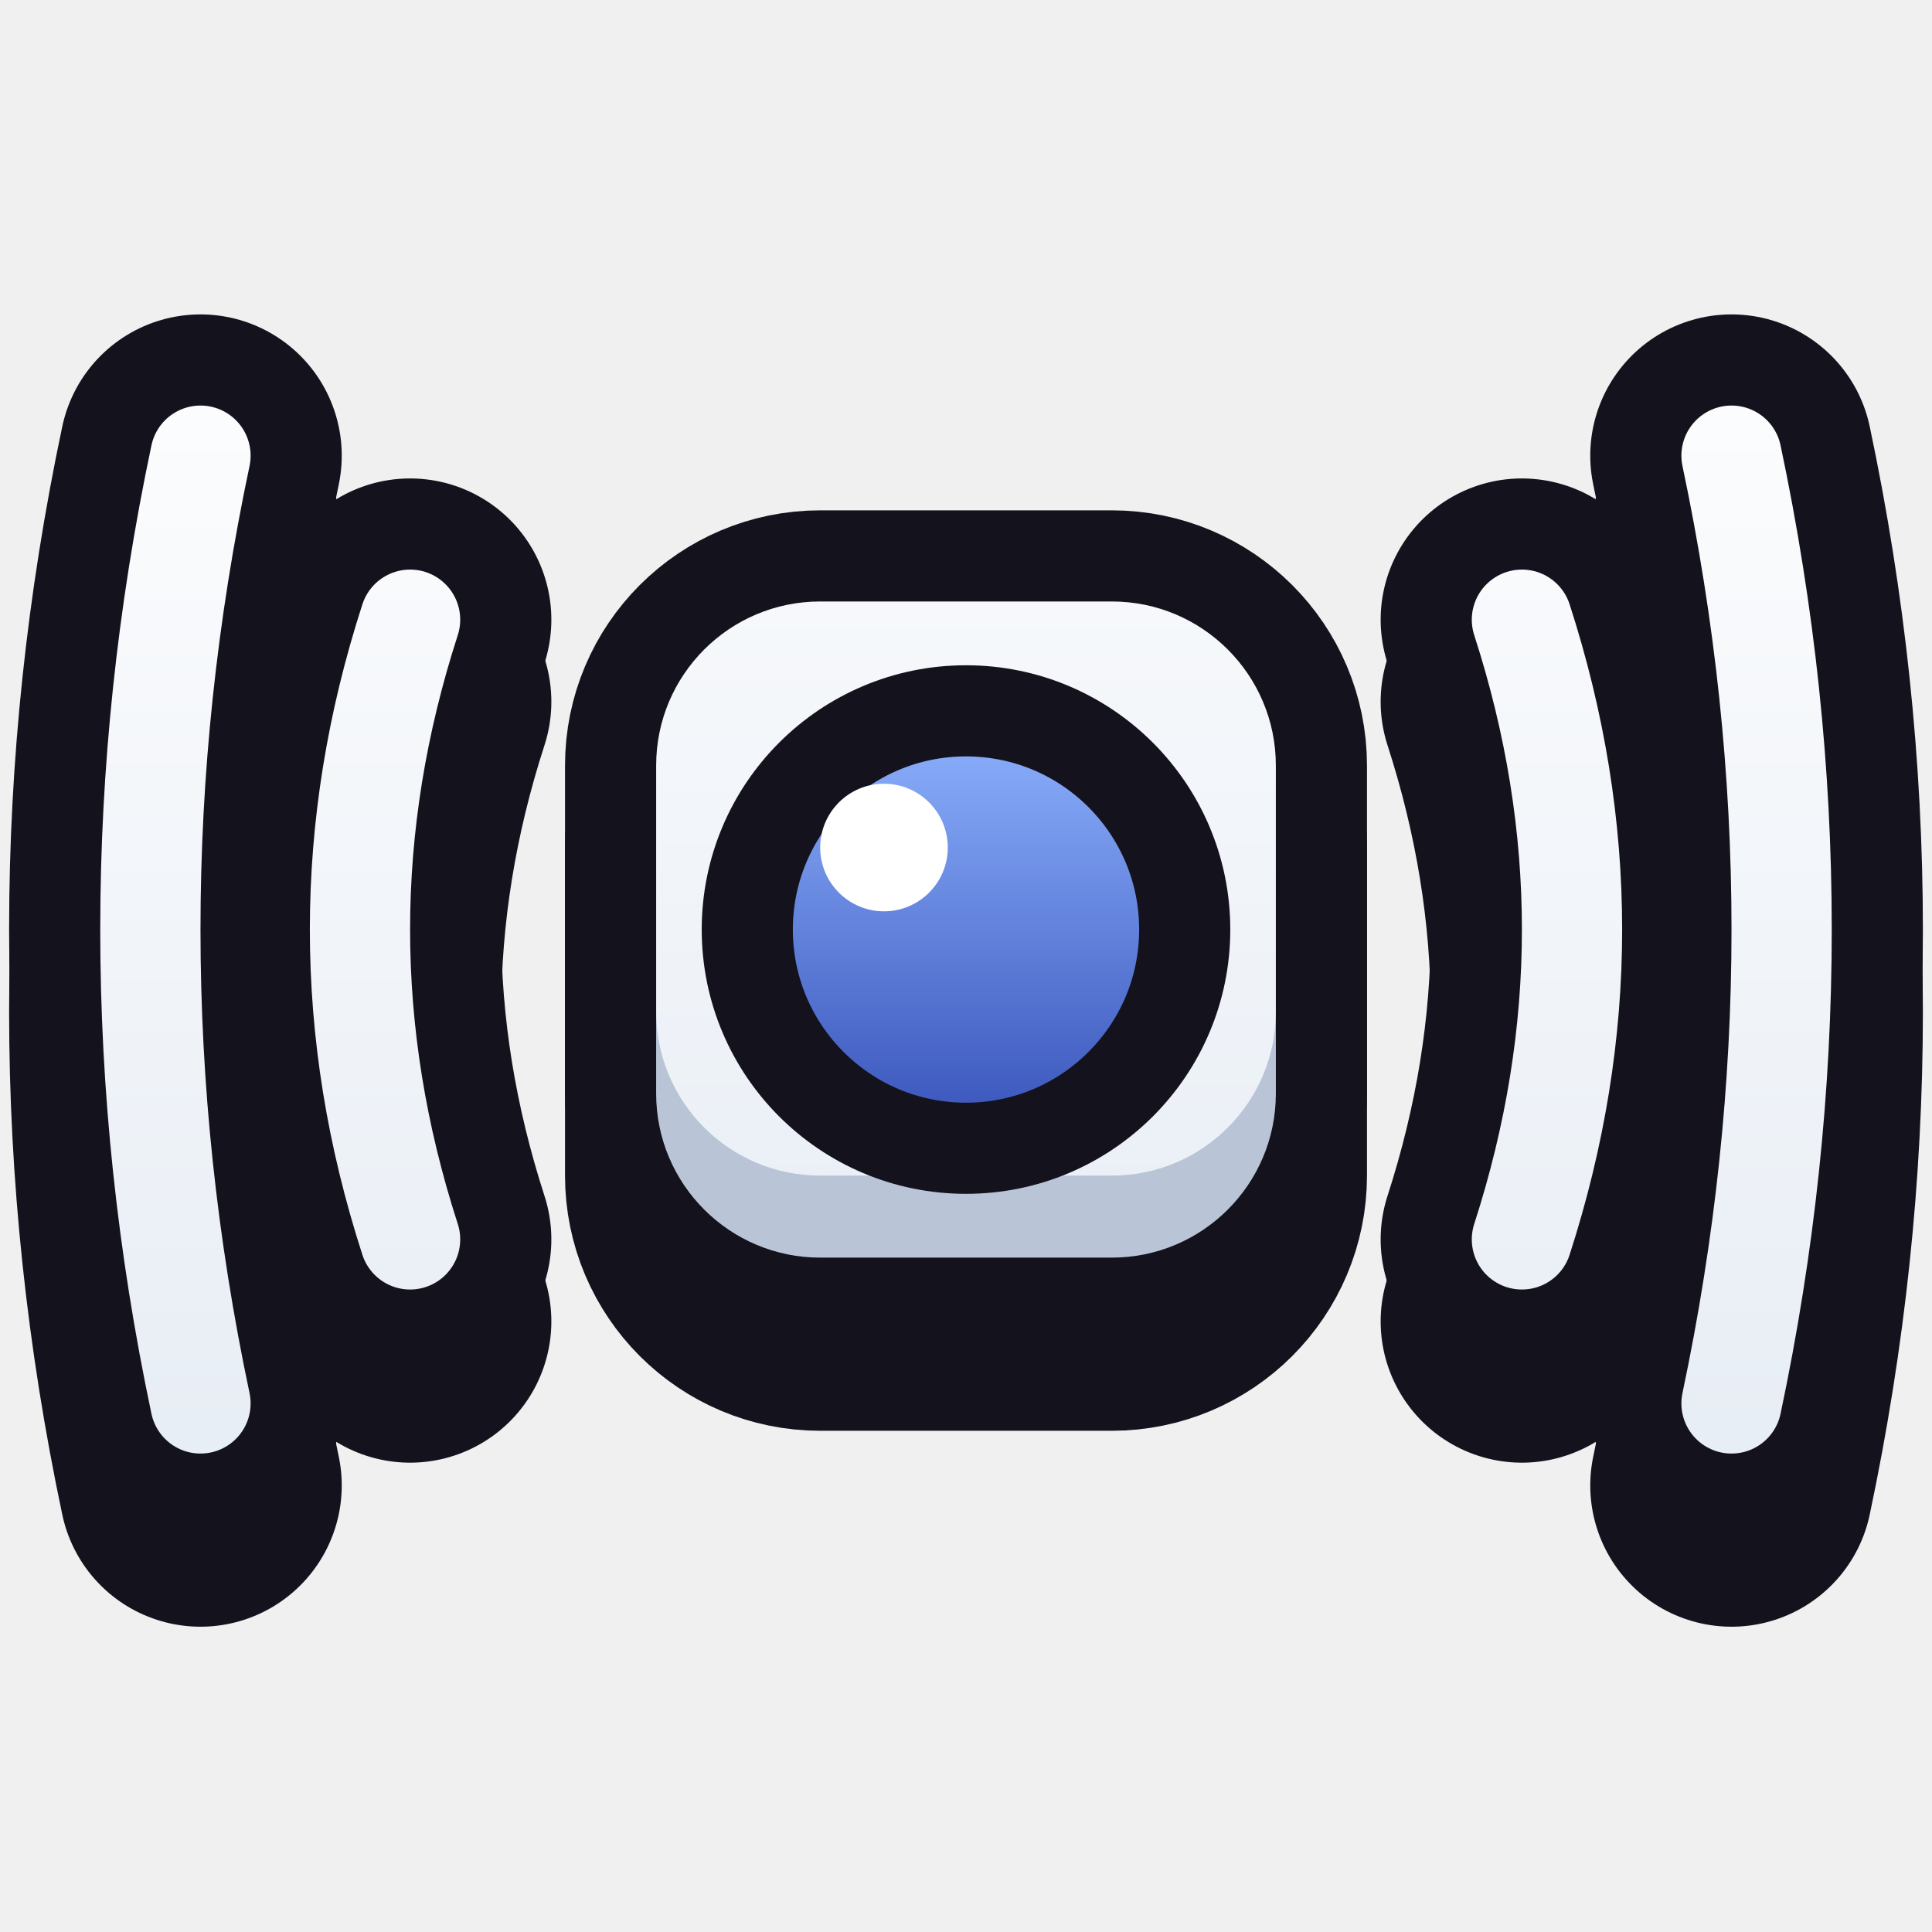
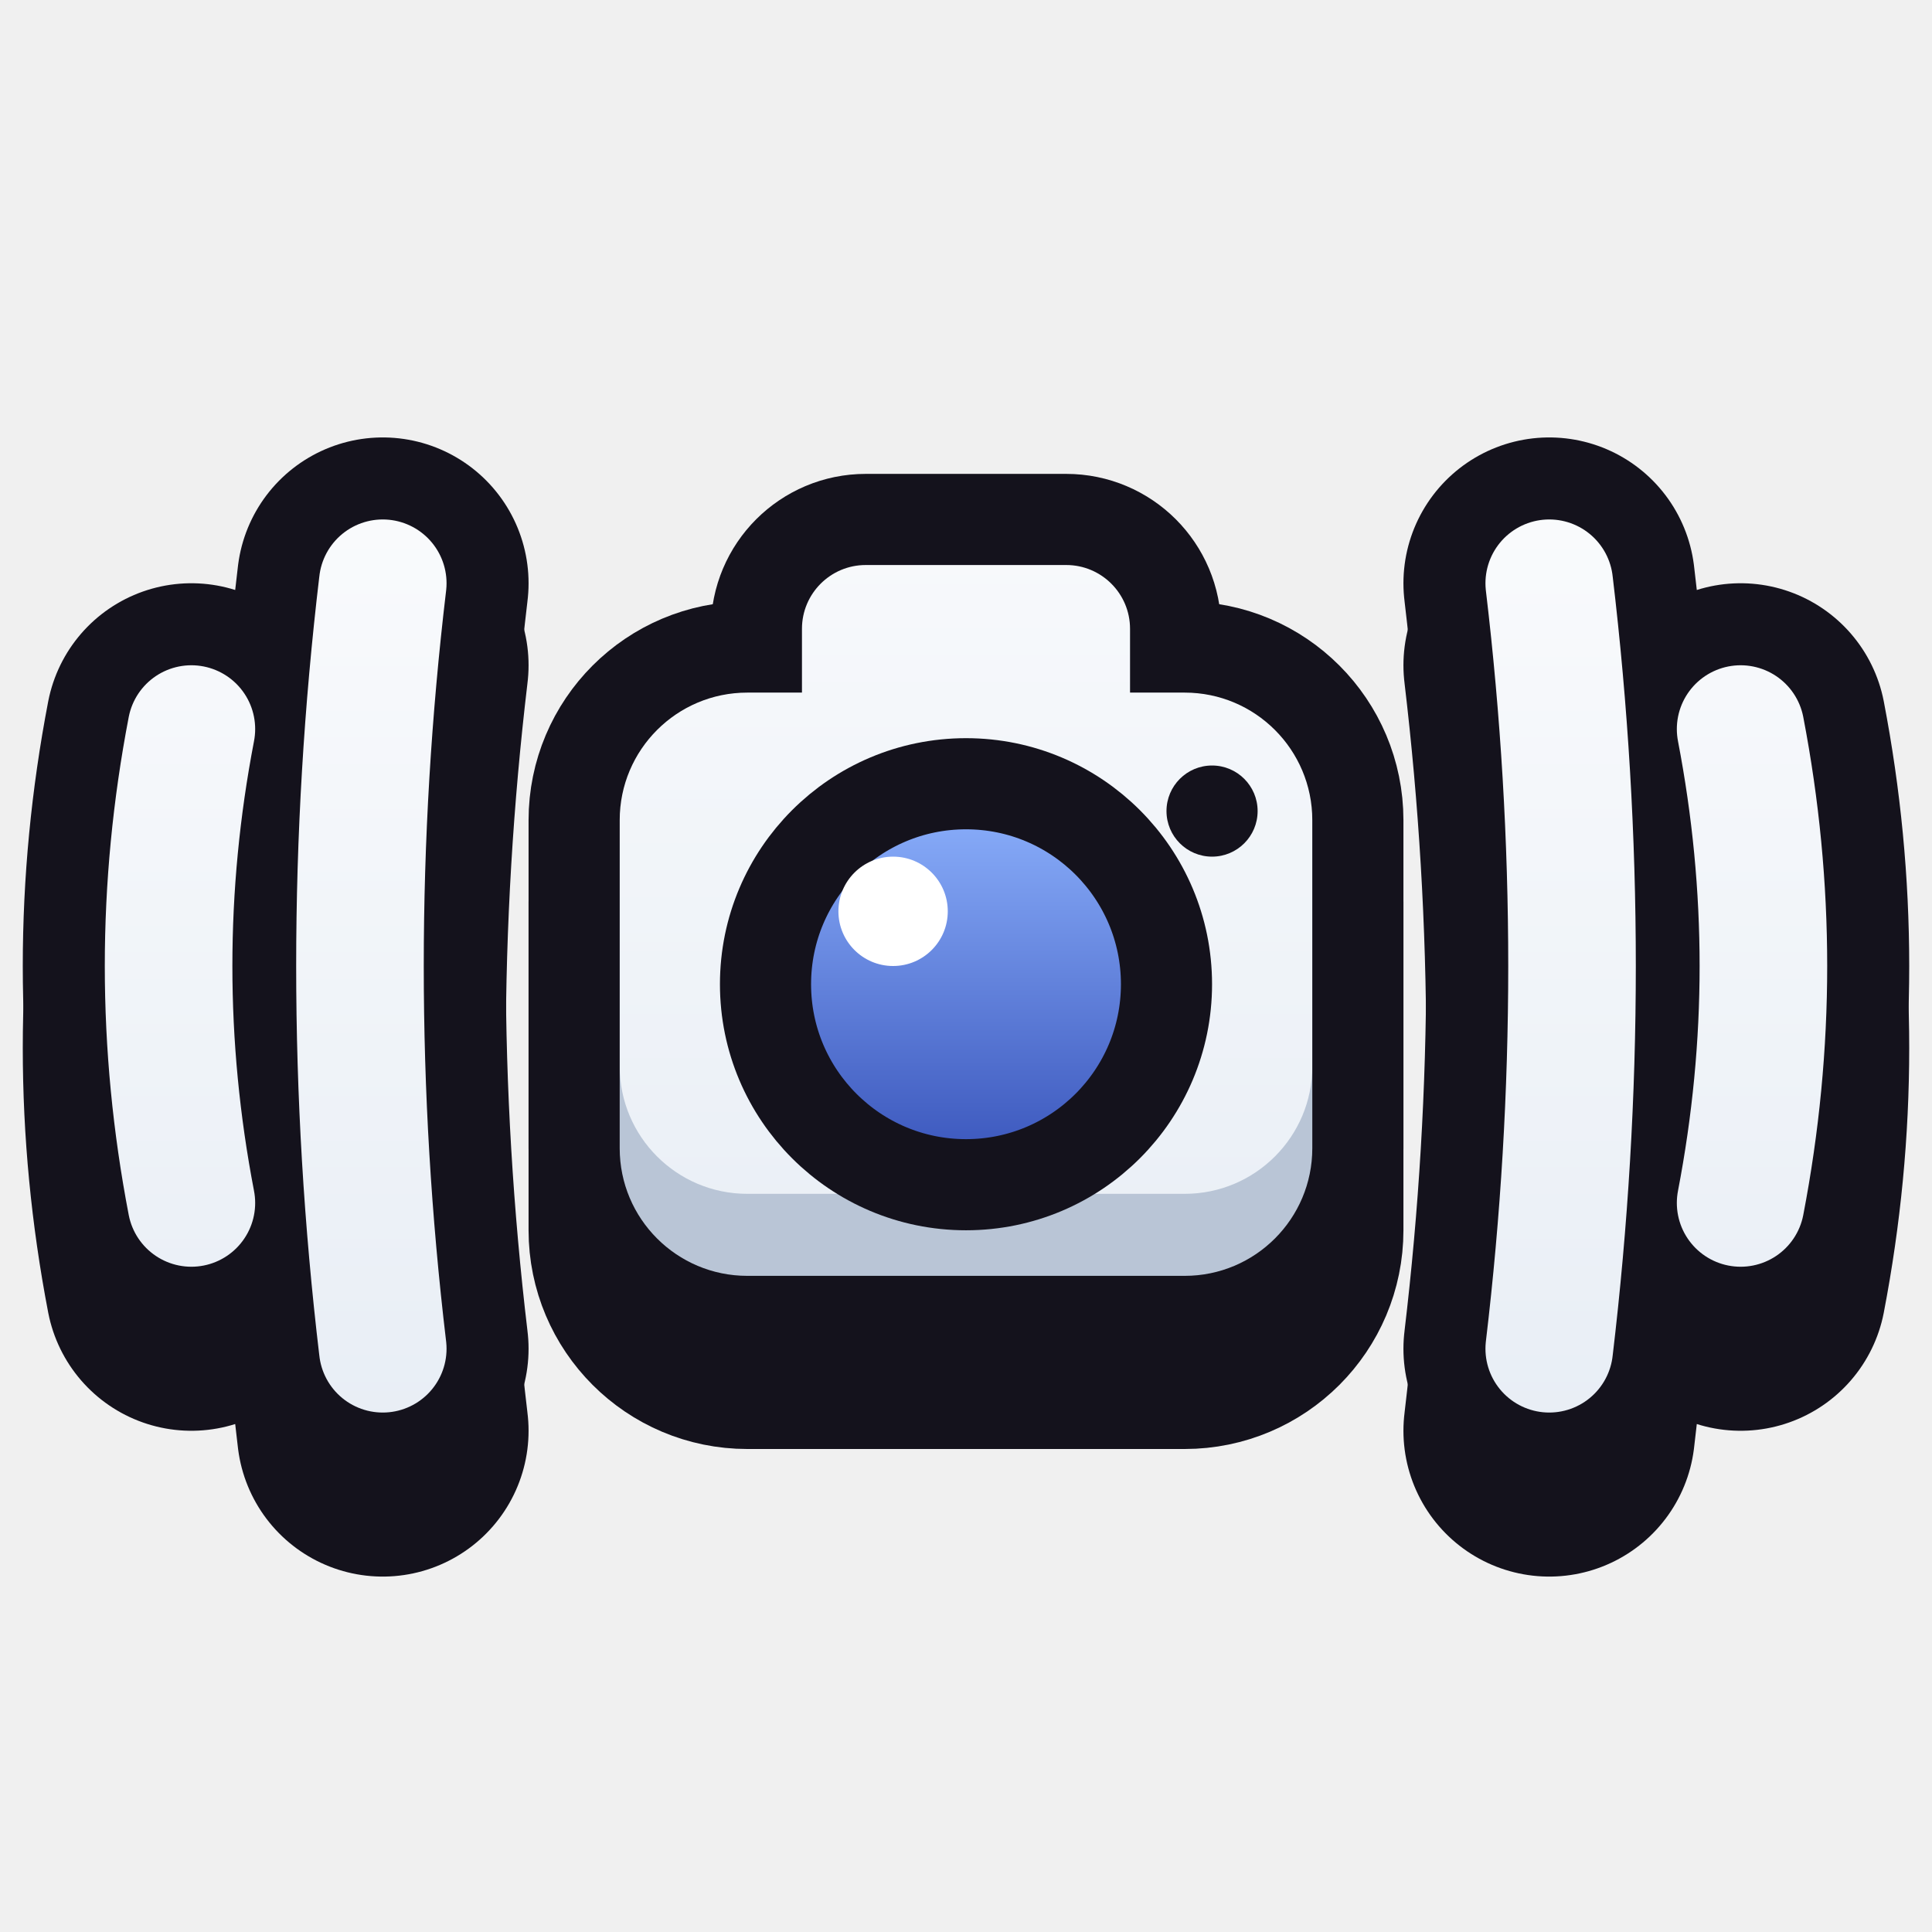
<svg xmlns="http://www.w3.org/2000/svg" viewBox="-6 -6 212 212" width="64" height="64">
  <defs>
    <linearGradient id="w" gradientUnits="userSpaceOnUse" x1="0" y1="20" x2="0" y2="185">
      <stop offset="0" stop-color="#FFFFFF" />
      <stop offset="1" stop-color="#E3EAF3" />
    </linearGradient>
    <linearGradient id="l" x1="0" y1="0" x2="0" y2="1">
      <stop offset="0" stop-color="#8FB4FF" />
      <stop offset="1" stop-color="#3550B8" />
    </linearGradient>
-     <rect id="b" x="66" y="64" width="68" height="72" rx="18" />
-     <path id="z" d="M161,66 Q172,100 161,134 M184,48 Q195,100 184,152 M39,66 Q28,100 39,134 M16,48 Q5,100 16,152" fill="none" stroke-linecap="round" />
+     <g id="b">
+       <rect x="62" y="74" width="76" height="64" rx="14" />
+       <rect x="82" y="60" width="36" height="24" rx="7" />
+     </g>
+     <path id="z" d="M164,62 Q169,104 164,146 M185,78 Q190,104 185,130 M36,62 Q31,104 36,146 M15,78 Q10,104 15,130" fill="none" stroke-linecap="round" />
    <mask id="m" maskUnits="userSpaceOnUse" x="-10" y="-10" width="220" height="220">
      <use href="#b" fill="#fff" />
    </mask>
  </defs>
  <g transform="translate(0,-4)" stroke-linejoin="round">
    <g transform="translate(0,9)">
-       <use href="#z" stroke="#14121C" stroke-width="31" />
+       <use href="#z" stroke="#14121C" stroke-width="32" />
      <use href="#b" fill="#14121C" stroke="#14121C" stroke-width="20" />
    </g>
-     <use href="#z" stroke="#14121C" stroke-width="31" />
-     <use href="#z" stroke="url(#w)" stroke-width="11" />
+     <use href="#z" stroke="#14121C" stroke-width="32" />
+     <use href="#z" stroke="url(#w)" stroke-width="14" />
    <use href="#b" fill="#14121C" stroke="#14121C" stroke-width="20" />
    <g mask="url(#m)">
      <rect x="-10" y="-10" width="220" height="220" fill="#B9C5D6" />
      <use href="#b" transform="translate(0,-9)" fill="url(#w)" />
    </g>
-     <circle cx="100" cy="100" r="24" fill="url(#l)" stroke="#14121C" stroke-width="10" />
-     <circle cx="91" cy="91" r="7" fill="#fff" />
+     <circle cx="100" cy="106" r="22" fill="url(#l)" stroke="#14121C" stroke-width="10" />
+     <circle cx="92" cy="98" r="6" fill="#fff" />
+     <circle cx="127" cy="87" r="5" fill="#14121C" />
  </g>
</svg>
